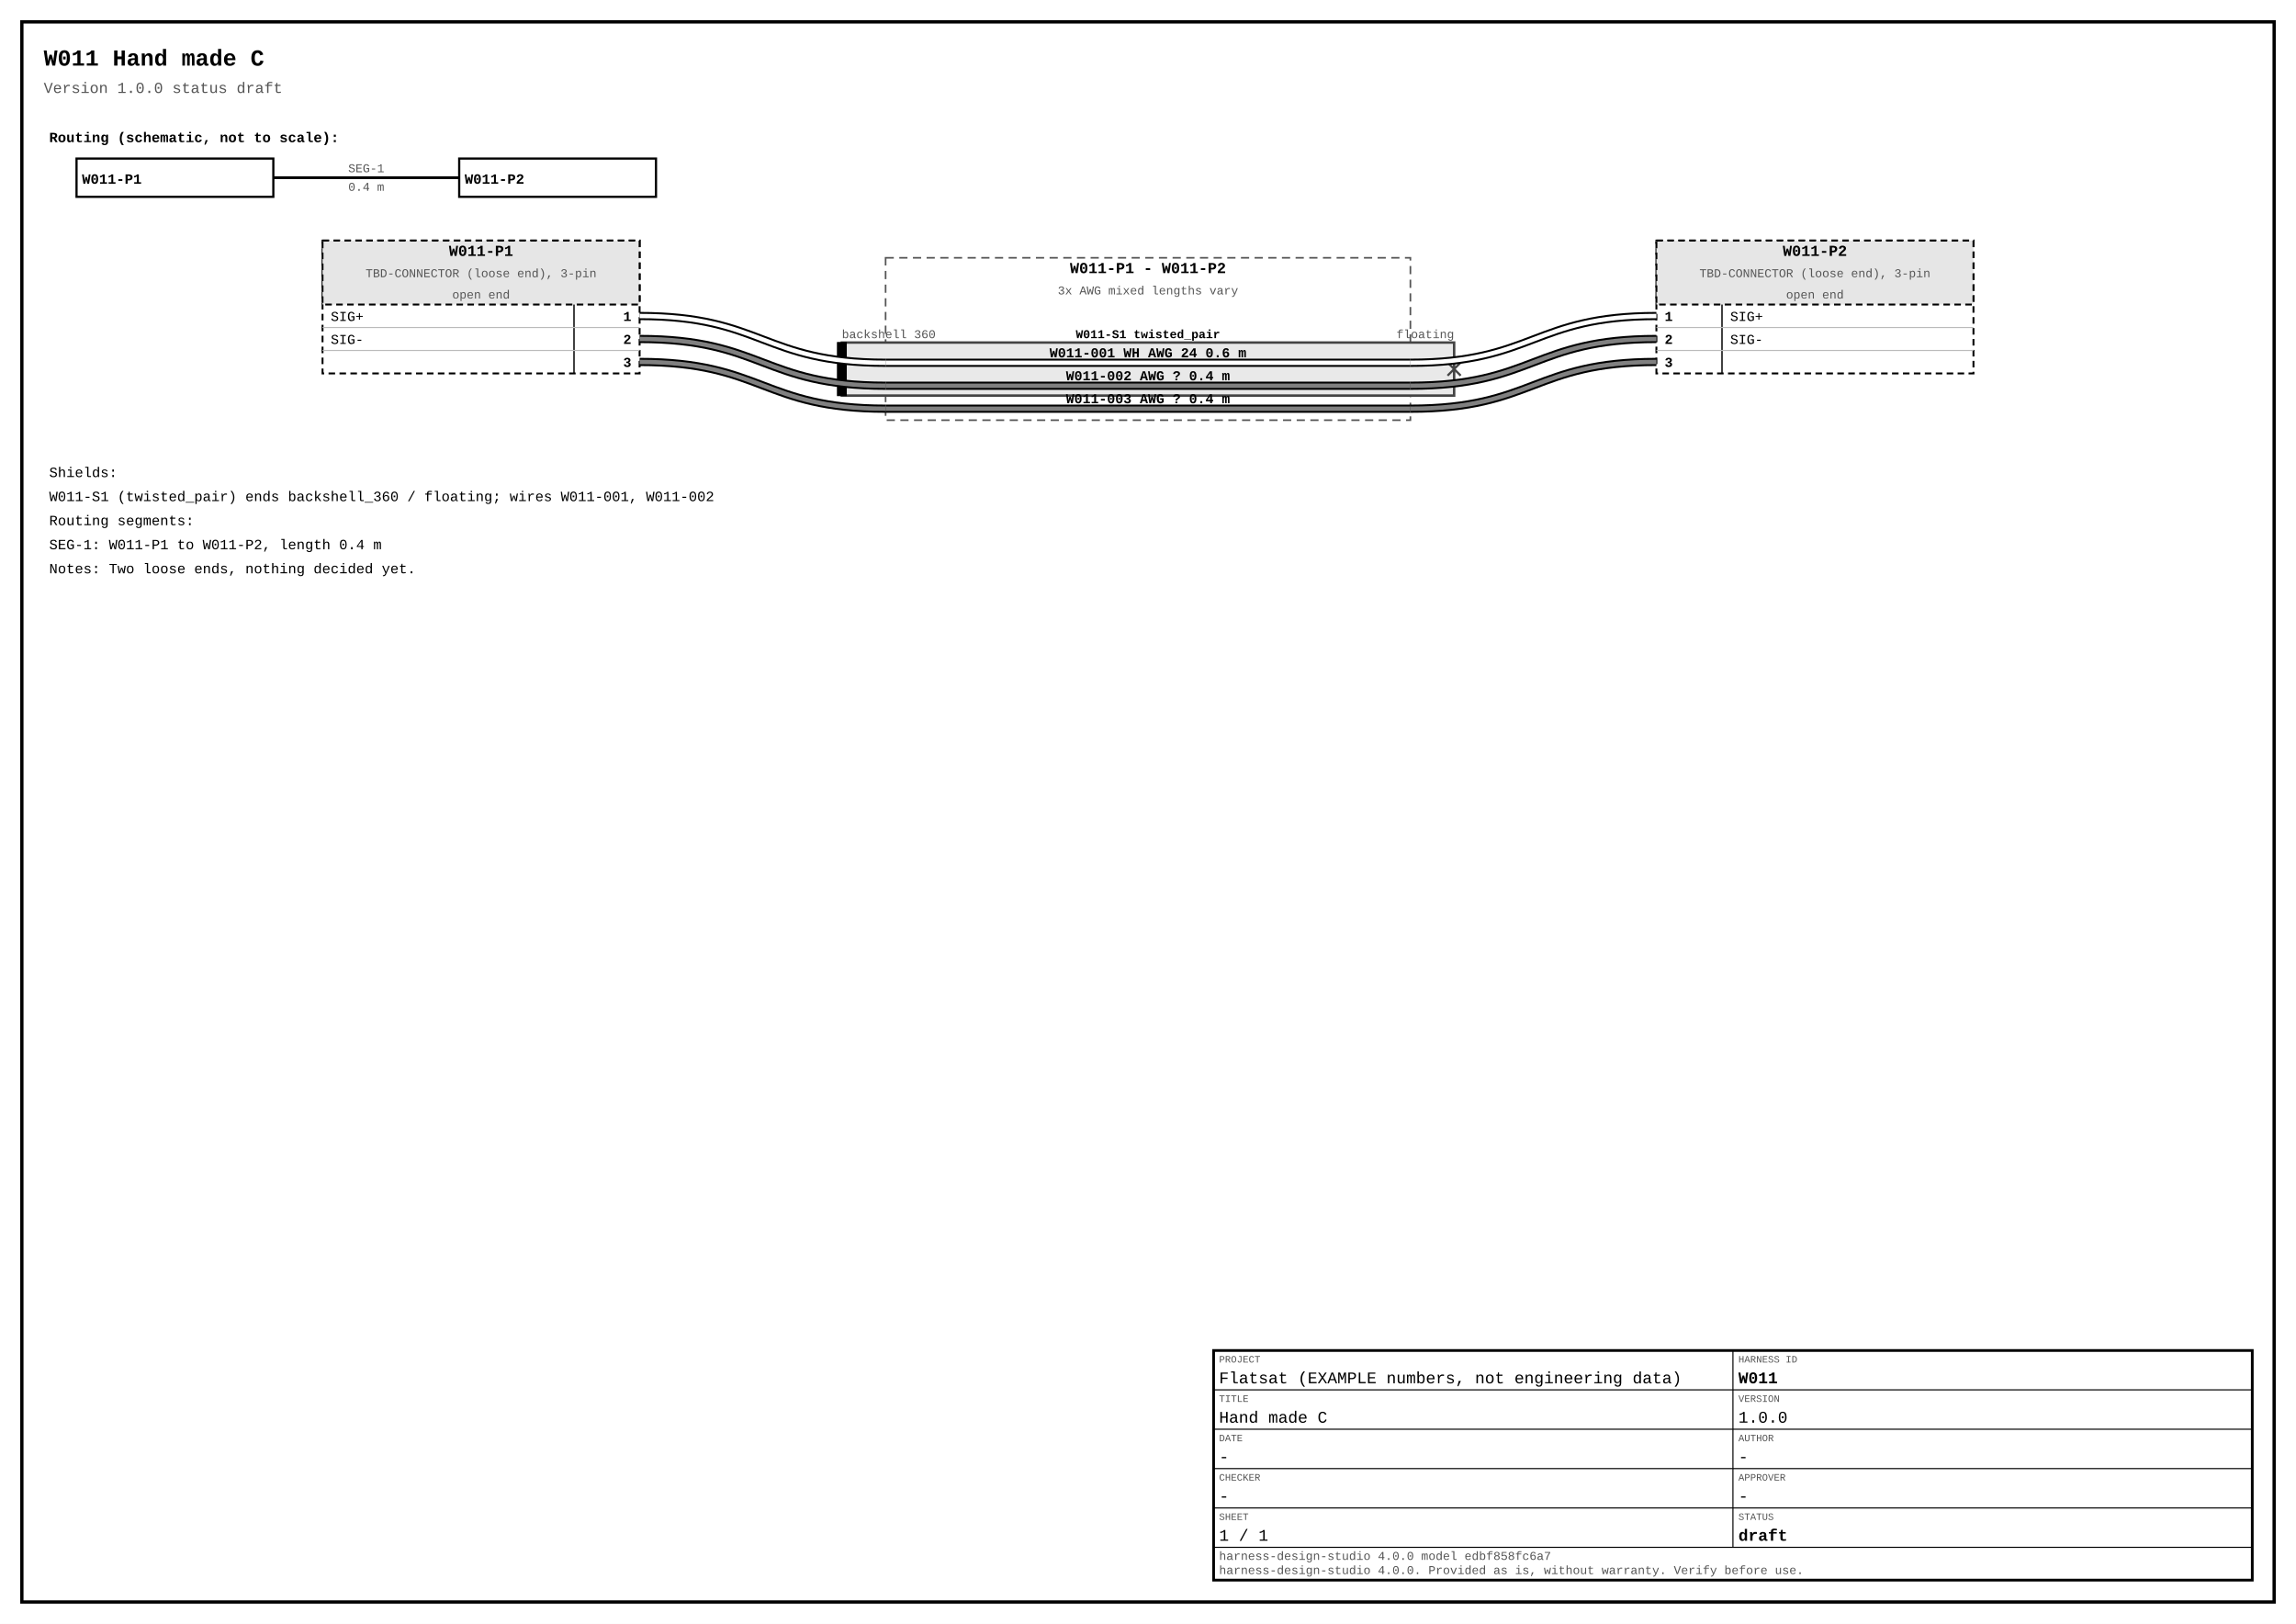
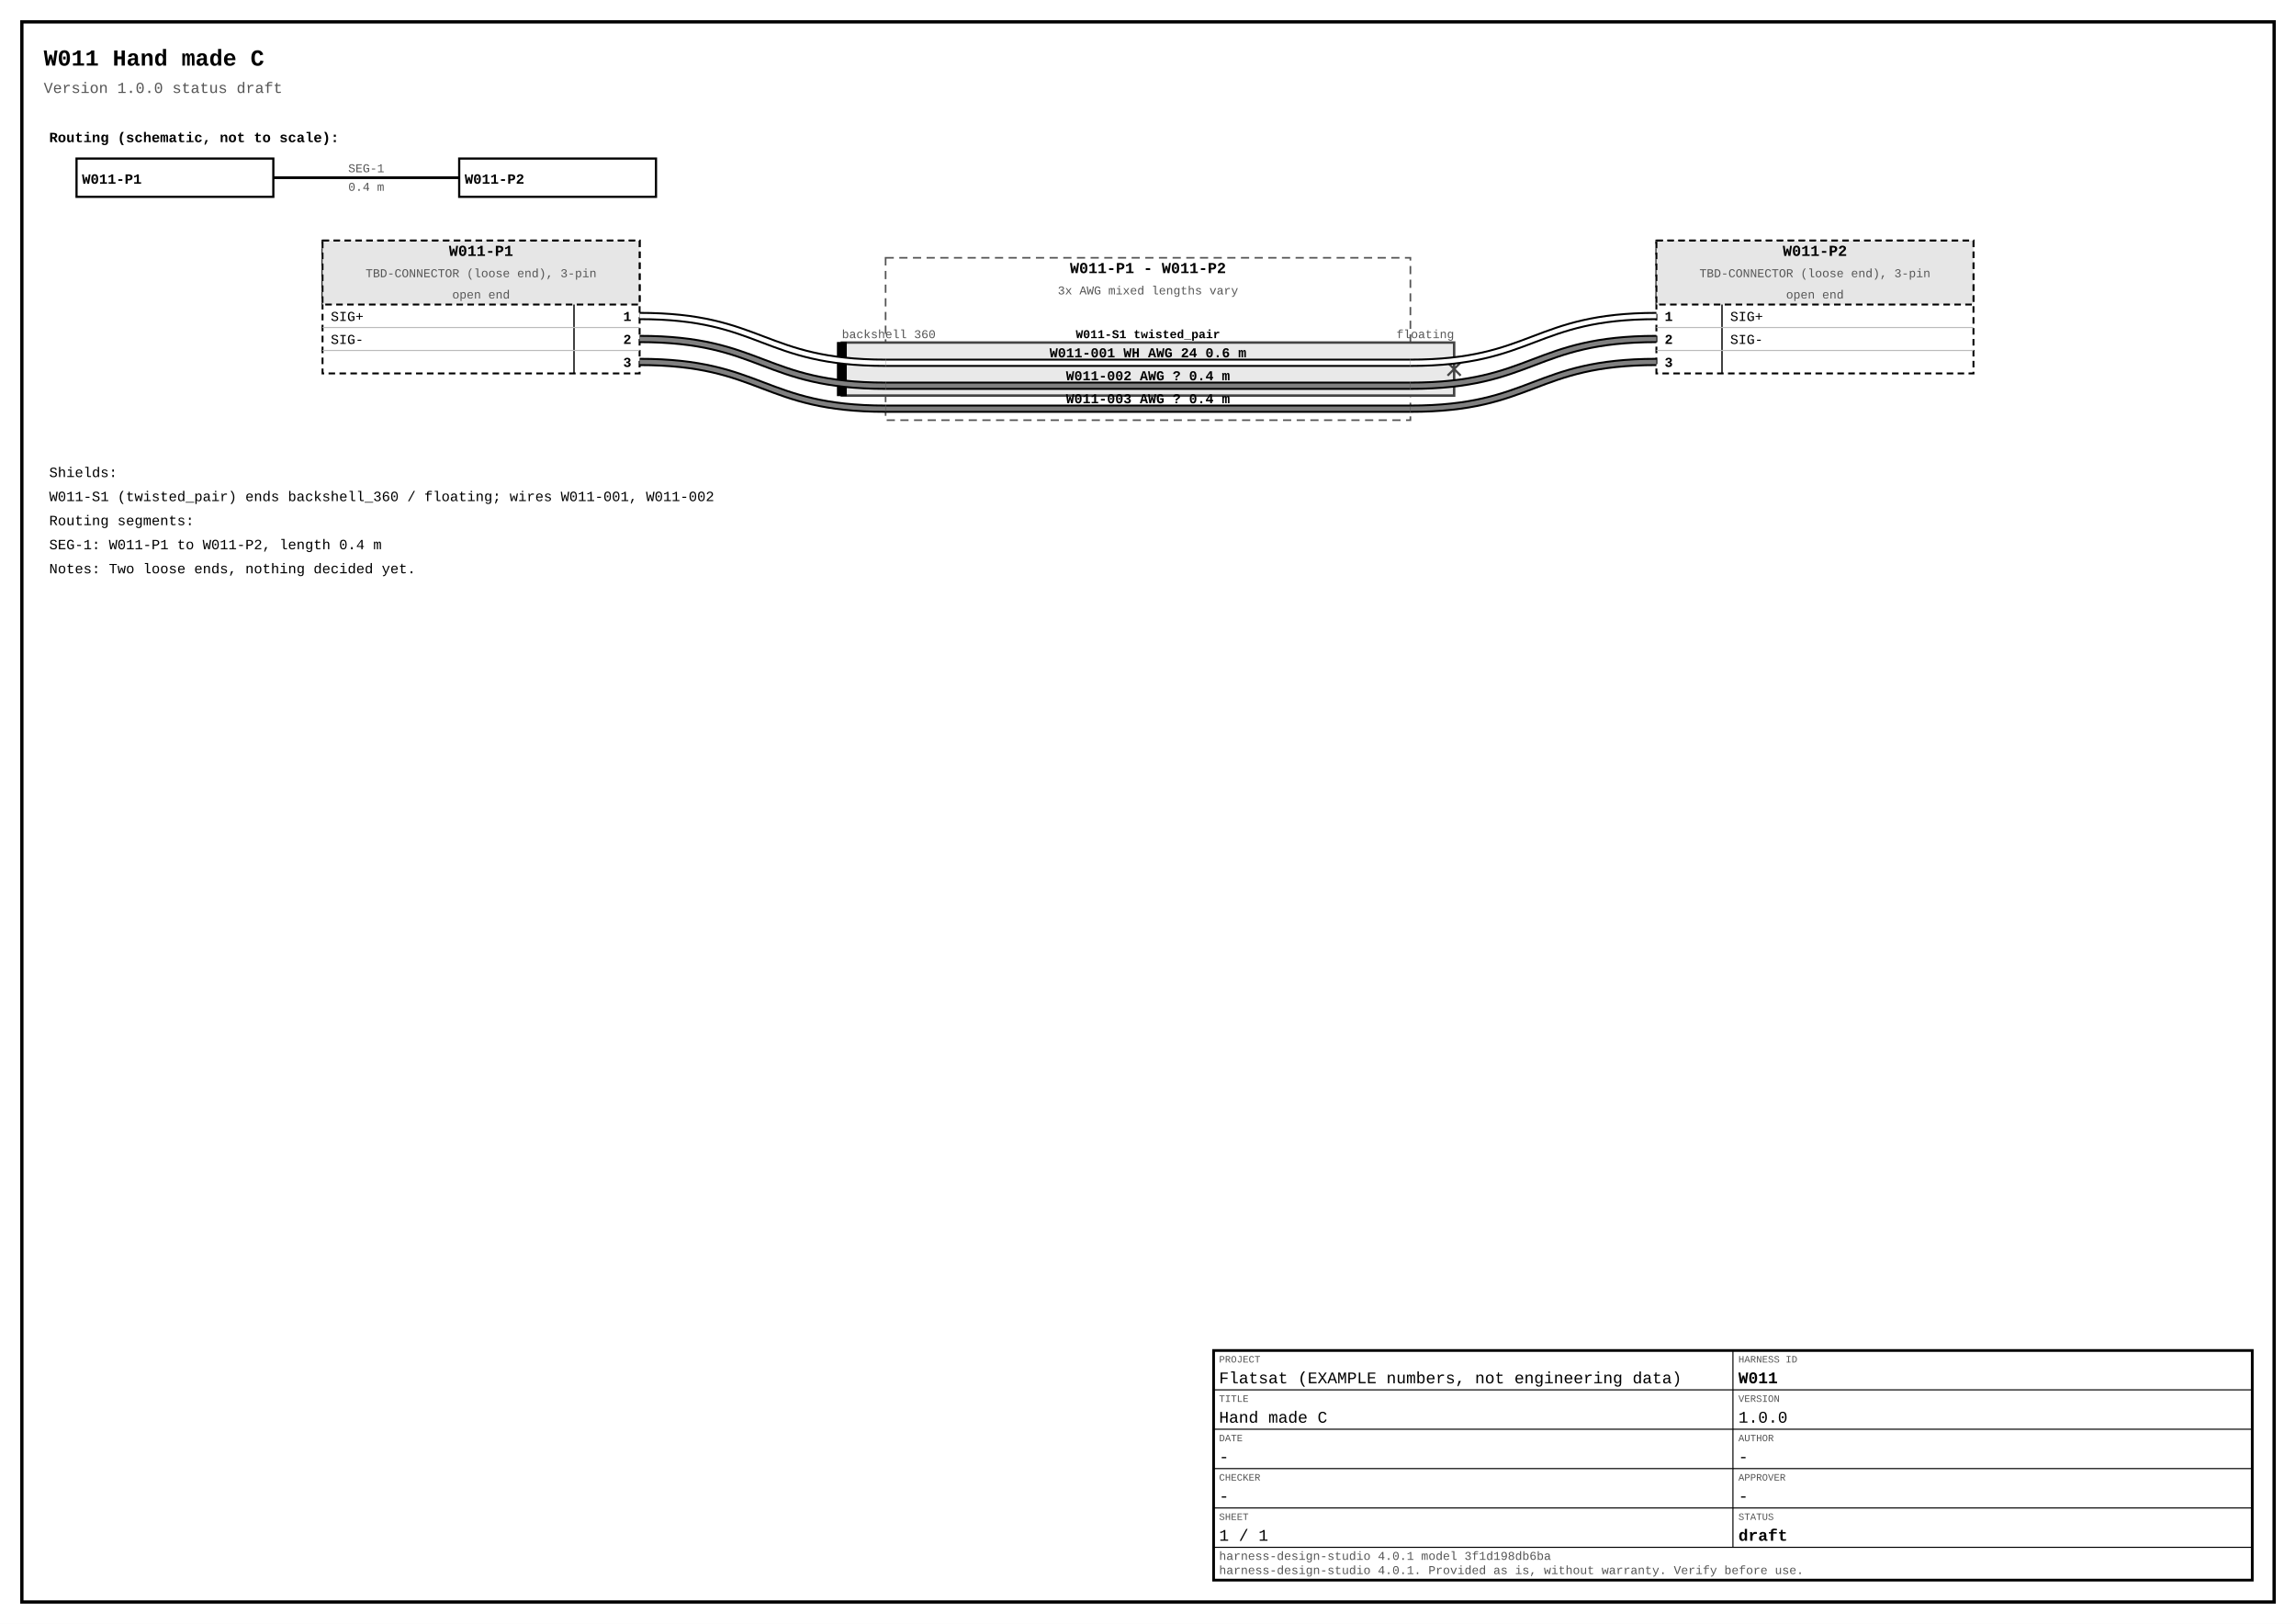
<svg xmlns="http://www.w3.org/2000/svg" width="420mm" height="297mm" viewBox="0 0 420 297" font-family="Courier New, Courier, monospace">
  <rect x="0" y="0" width="420" height="297" fill="#ffffff" />
  <rect x="4" y="4" width="412" height="289" fill="none" stroke="#000000" stroke-width="0.6" />
  <text x="8" y="12" font-size="4.2" font-weight="bold" text-anchor="start" fill="#000000">W011  Hand made C</text>
  <text x="8" y="17" font-size="2.8" text-anchor="start" fill="#555555">Version 1.0.0  status draft</text>
  <text x="9" y="26" font-size="2.6" font-weight="bold" text-anchor="start" fill="#000000">Routing (schematic, not to scale):</text>
  <line x1="50" y1="32.5" x2="84" y2="32.5" stroke="#000000" stroke-width="0.5" />
  <text x="67" y="31.5" font-size="2.2" text-anchor="middle" fill="#555555">SEG-1</text>
  <text x="67" y="34.9" font-size="2.2" text-anchor="middle" fill="#555555">0.4 m</text>
  <rect x="14" y="29" width="36" height="7" fill="#ffffff" stroke="#000000" stroke-width="0.4" />
  <text x="15" y="33.6" font-size="2.6" font-weight="bold" text-anchor="start" fill="#000000">W011-P1</text>
  <rect x="84" y="29" width="36" height="7" fill="#ffffff" stroke="#000000" stroke-width="0.4" />
  <text x="85" y="33.6" font-size="2.6" font-weight="bold" text-anchor="start" fill="#000000">W011-P2</text>
  <rect x="59" y="44" width="58" height="24.3" fill="#ffffff" stroke="#000000" stroke-width="0.35" stroke-dasharray="1.2 0.8" />
  <rect x="59" y="44" width="58" height="11.7" fill="#e6e6e6" stroke="#000000" stroke-width="0.35" stroke-dasharray="1.2 0.8" />
  <text x="88" y="46.8" font-size="2.8" font-weight="bold" text-anchor="middle" fill="#000000">W011-P1</text>
  <text x="88" y="50.7" font-size="2.2" text-anchor="middle" fill="#555555" data-ref="part/W011-P1">TBD-CONNECTOR (loose end), 3-pin</text>
  <text x="88" y="54.6" font-size="2.2" text-anchor="middle" fill="#555555" data-ref="end/W011-P1">open end</text>
  <line x1="105" y1="55.7" x2="105" y2="68.3" stroke="#000000" stroke-width="0.25" />
  <line x1="59" y1="59.9" x2="117" y2="59.9" stroke="#bbbbbb" stroke-width="0.2" />
  <text x="60.5" y="58.7" font-size="2.5" text-anchor="start" fill="#000000" data-ref="sig/W011-P1/1">SIG+</text>
  <text x="115.5" y="58.7" font-size="2.5" font-weight="bold" text-anchor="end" fill="#000000" data-ref="pin/W011-P1/1">1</text>
  <line x1="59" y1="64.1" x2="117" y2="64.1" stroke="#bbbbbb" stroke-width="0.2" />
  <text x="60.5" y="62.9" font-size="2.5" text-anchor="start" fill="#000000" data-ref="sig/W011-P1/2">SIG-</text>
  <text x="115.5" y="62.9" font-size="2.5" font-weight="bold" text-anchor="end" fill="#000000" data-ref="pin/W011-P1/2">2</text>
  <text x="60.5" y="67.1" font-size="2.5" text-anchor="start" fill="#000000" data-ref="sig/W011-P1/3" />
  <text x="115.5" y="67.1" font-size="2.5" font-weight="bold" text-anchor="end" fill="#000000" data-ref="pin/W011-P1/3">3</text>
  <rect x="303" y="44" width="58" height="24.3" fill="#ffffff" stroke="#000000" stroke-width="0.35" stroke-dasharray="1.2 0.8" />
  <rect x="303" y="44" width="58" height="11.7" fill="#e6e6e6" stroke="#000000" stroke-width="0.35" stroke-dasharray="1.2 0.8" />
  <text x="332" y="46.8" font-size="2.8" font-weight="bold" text-anchor="middle" fill="#000000">W011-P2</text>
  <text x="332" y="50.7" font-size="2.2" text-anchor="middle" fill="#555555" data-ref="part/W011-P2">TBD-CONNECTOR (loose end), 3-pin</text>
  <text x="332" y="54.6" font-size="2.2" text-anchor="middle" fill="#555555" data-ref="end/W011-P2">open end</text>
  <line x1="315" y1="55.7" x2="315" y2="68.3" stroke="#000000" stroke-width="0.25" />
  <line x1="303" y1="59.9" x2="361" y2="59.9" stroke="#bbbbbb" stroke-width="0.2" />
  <text x="304.5" y="58.7" font-size="2.5" font-weight="bold" text-anchor="start" fill="#000000" data-ref="pin/W011-P2/1">1</text>
  <text x="316.5" y="58.7" font-size="2.5" text-anchor="start" fill="#000000" data-ref="sig/W011-P2/1">SIG+</text>
  <line x1="303" y1="64.1" x2="361" y2="64.1" stroke="#bbbbbb" stroke-width="0.2" />
  <text x="304.5" y="62.9" font-size="2.5" font-weight="bold" text-anchor="start" fill="#000000" data-ref="pin/W011-P2/2">2</text>
  <text x="316.5" y="62.9" font-size="2.5" text-anchor="start" fill="#000000" data-ref="sig/W011-P2/2">SIG-</text>
  <text x="304.5" y="67.1" font-size="2.5" font-weight="bold" text-anchor="start" fill="#000000" data-ref="pin/W011-P2/3">3</text>
  <text x="316.5" y="67.1" font-size="2.5" text-anchor="start" fill="#000000" data-ref="sig/W011-P2/3" />
  <rect x="162" y="47.15" width="96" height="29.7" fill="none" stroke="#555555" stroke-width="0.3" stroke-dasharray="1.5 1" />
  <text x="210" y="49.95" font-size="2.8" font-weight="bold" text-anchor="middle" fill="#000000">W011-P1 - W011-P2</text>
  <text x="210" y="53.85" font-size="2.2" text-anchor="middle" fill="#555555">3x  AWG mixed  lengths vary</text>
  <rect x="154" y="62.65" width="112" height="9.7" fill="#e9e9e9" stroke="#444444" stroke-width="0.45" />
  <text x="210" y="61.85" font-size="2.2" font-weight="bold" text-anchor="middle" fill="#000000">W011-S1  twisted_pair</text>
  <text x="154" y="61.85" font-size="2.2" text-anchor="start" fill="#555555">backshell 360</text>
  <text x="266" y="61.85" font-size="2.2" text-anchor="end" fill="#555555">floating</text>
  <rect x="153.2" y="62.65" width="1.6" height="9.7" fill="#000000" stroke="#000000" stroke-width="0.2" />
  <line x1="264.8" y1="66.3" x2="267.2" y2="68.7" stroke="#444444" stroke-width="0.4" />
  <line x1="264.8" y1="68.7" x2="267.2" y2="66.3" stroke="#444444" stroke-width="0.4" />
  <path d="M 117 57.8 C 139.5 57.8 139.5 66.35 162 66.35" fill="none" stroke="#000000" stroke-width="1.5" />
  <line x1="162" y1="66.35" x2="258" y2="66.35" stroke="#000000" stroke-width="1.5" />
  <path d="M 258 66.35 C 280.5 66.35 280.5 57.8 303 57.8" fill="none" stroke="#000000" stroke-width="1.5" />
  <path d="M 117 57.8 C 139.5 57.8 139.5 66.35 162 66.35" fill="none" stroke="#ffffff" stroke-width="0.8" />
  <line x1="162" y1="66.35" x2="258" y2="66.35" stroke="#ffffff" stroke-width="0.8" />
  <path d="M 258 66.35 C 280.5 66.35 280.5 57.8 303 57.8" fill="none" stroke="#ffffff" stroke-width="0.8" />
  <text x="210" y="65.35" font-size="2.5" font-weight="bold" text-anchor="middle" fill="#000000">W011-001  WH  AWG 24  0.6 m</text>
  <path d="M 117 62 C 139.5 62 139.5 70.55 162 70.55" fill="none" stroke="#000000" stroke-width="1.5" />
  <line x1="162" y1="70.55" x2="258" y2="70.55" stroke="#000000" stroke-width="1.5" />
  <path d="M 258 70.55 C 280.5 70.55 280.5 62 303 62" fill="none" stroke="#000000" stroke-width="1.5" />
  <path d="M 117 62 C 139.5 62 139.5 70.55 162 70.55" fill="none" stroke="#808080" stroke-width="0.8" />
  <line x1="162" y1="70.55" x2="258" y2="70.55" stroke="#808080" stroke-width="0.8" />
  <path d="M 258 70.55 C 280.5 70.55 280.5 62 303 62" fill="none" stroke="#808080" stroke-width="0.8" />
  <text x="210" y="69.55" font-size="2.5" font-weight="bold" text-anchor="middle" fill="#000000">W011-002  AWG ?  0.4 m</text>
  <path d="M 117 66.2 C 139.5 66.2 139.5 74.75 162 74.75" fill="none" stroke="#000000" stroke-width="1.5" />
  <line x1="162" y1="74.75" x2="258" y2="74.75" stroke="#000000" stroke-width="1.5" />
  <path d="M 258 74.75 C 280.5 74.75 280.5 66.2 303 66.2" fill="none" stroke="#000000" stroke-width="1.5" />
  <path d="M 117 66.2 C 139.5 66.2 139.5 74.75 162 74.75" fill="none" stroke="#808080" stroke-width="0.8" />
  <line x1="162" y1="74.75" x2="258" y2="74.75" stroke="#808080" stroke-width="0.8" />
  <path d="M 258 74.75 C 280.5 74.75 280.5 66.2 303 66.2" fill="none" stroke="#808080" stroke-width="0.8" />
  <text x="210" y="73.75" font-size="2.5" font-weight="bold" text-anchor="middle" fill="#000000">W011-003  AWG ?  0.4 m</text>
  <text x="9" y="87.25" font-size="2.6" text-anchor="start" fill="#000000">Shields:</text>
  <text x="9" y="91.65" font-size="2.6" text-anchor="start" fill="#000000">  W011-S1 (twisted_pair) ends backshell_360 / floating; wires W011-001, W011-002</text>
  <text x="9" y="96.05" font-size="2.6" text-anchor="start" fill="#000000">Routing segments:</text>
  <text x="9" y="100.45" font-size="2.6" text-anchor="start" fill="#000000">  SEG-1: W011-P1 to W011-P2, length 0.4 m</text>
  <text x="9" y="104.85" font-size="2.6" text-anchor="start" fill="#000000">Notes: Two loose ends, nothing decided yet.</text>
  <rect x="222" y="247" width="190" height="42" fill="none" stroke="#000000" stroke-width="0.5" />
  <line x1="222" y1="247" x2="317" y2="247" stroke="#000000" stroke-width="0.2" />
  <text x="223" y="249.2" font-size="1.8" text-anchor="start" fill="#555555">PROJECT</text>
  <text x="223" y="253" font-size="3" text-anchor="start" fill="#000000">Flatsat (EXAMPLE numbers, not engineering data)</text>
  <line x1="317" y1="247" x2="412" y2="247" stroke="#000000" stroke-width="0.2" />
  <text x="318" y="249.2" font-size="1.8" text-anchor="start" fill="#555555">HARNESS ID</text>
  <text x="318" y="253" font-size="3" font-weight="bold" text-anchor="start" fill="#000000">W011</text>
  <line x1="222" y1="254.2" x2="317" y2="254.2" stroke="#000000" stroke-width="0.2" />
  <text x="223" y="256.4" font-size="1.8" text-anchor="start" fill="#555555">TITLE</text>
  <text x="223" y="260.2" font-size="3" text-anchor="start" fill="#000000">Hand made C</text>
  <line x1="317" y1="254.2" x2="412" y2="254.2" stroke="#000000" stroke-width="0.2" />
  <text x="318" y="256.4" font-size="1.8" text-anchor="start" fill="#555555">VERSION</text>
  <text x="318" y="260.2" font-size="3" text-anchor="start" fill="#000000">1.0.0</text>
  <line x1="222" y1="261.4" x2="317" y2="261.4" stroke="#000000" stroke-width="0.2" />
  <text x="223" y="263.6" font-size="1.8" text-anchor="start" fill="#555555">DATE</text>
  <text x="223" y="267.4" font-size="3" text-anchor="start" fill="#000000">-</text>
  <line x1="317" y1="261.4" x2="412" y2="261.4" stroke="#000000" stroke-width="0.2" />
  <text x="318" y="263.6" font-size="1.8" text-anchor="start" fill="#555555">AUTHOR</text>
  <text x="318" y="267.4" font-size="3" text-anchor="start" fill="#000000">-</text>
  <line x1="222" y1="268.6" x2="317" y2="268.6" stroke="#000000" stroke-width="0.2" />
  <text x="223" y="270.8" font-size="1.8" text-anchor="start" fill="#555555">CHECKER</text>
  <text x="223" y="274.6" font-size="3" text-anchor="start" fill="#000000">-</text>
  <line x1="317" y1="268.6" x2="412" y2="268.6" stroke="#000000" stroke-width="0.2" />
  <text x="318" y="270.8" font-size="1.8" text-anchor="start" fill="#555555">APPROVER</text>
  <text x="318" y="274.6" font-size="3" text-anchor="start" fill="#000000">-</text>
  <line x1="222" y1="275.8" x2="317" y2="275.8" stroke="#000000" stroke-width="0.2" />
  <text x="223" y="278" font-size="1.8" text-anchor="start" fill="#555555">SHEET</text>
  <text x="223" y="281.8" font-size="3" text-anchor="start" fill="#000000">1 / 1</text>
  <line x1="317" y1="275.8" x2="412" y2="275.8" stroke="#000000" stroke-width="0.2" />
  <text x="318" y="278" font-size="1.8" text-anchor="start" fill="#555555">STATUS</text>
  <text x="318" y="281.8" font-size="3" font-weight="bold" text-anchor="start" fill="#000000">draft</text>
  <line x1="317" y1="247" x2="317" y2="283" stroke="#000000" stroke-width="0.2" />
  <line x1="222" y1="283" x2="412" y2="283" stroke="#000000" stroke-width="0.2" />
-   <text x="223" y="285.3" font-size="2.2" text-anchor="start" fill="#555555">harness-design-studio 4.0.0 model edbf858fc6a7</text>
-   <text x="223" y="287.9" font-size="2.2" text-anchor="start" fill="#555555">harness-design-studio 4.0.0. Provided as is, without warranty. Verify before use.</text>
+   <text x="223" y="285.3" font-size="2.2" text-anchor="start" fill="#555555">harness-design-studio 4.0.1 model 3f1d198db6ba</text>
+   <text x="223" y="287.9" font-size="2.2" text-anchor="start" fill="#555555">harness-design-studio 4.0.1. Provided as is, without warranty. Verify before use.</text>
</svg>
